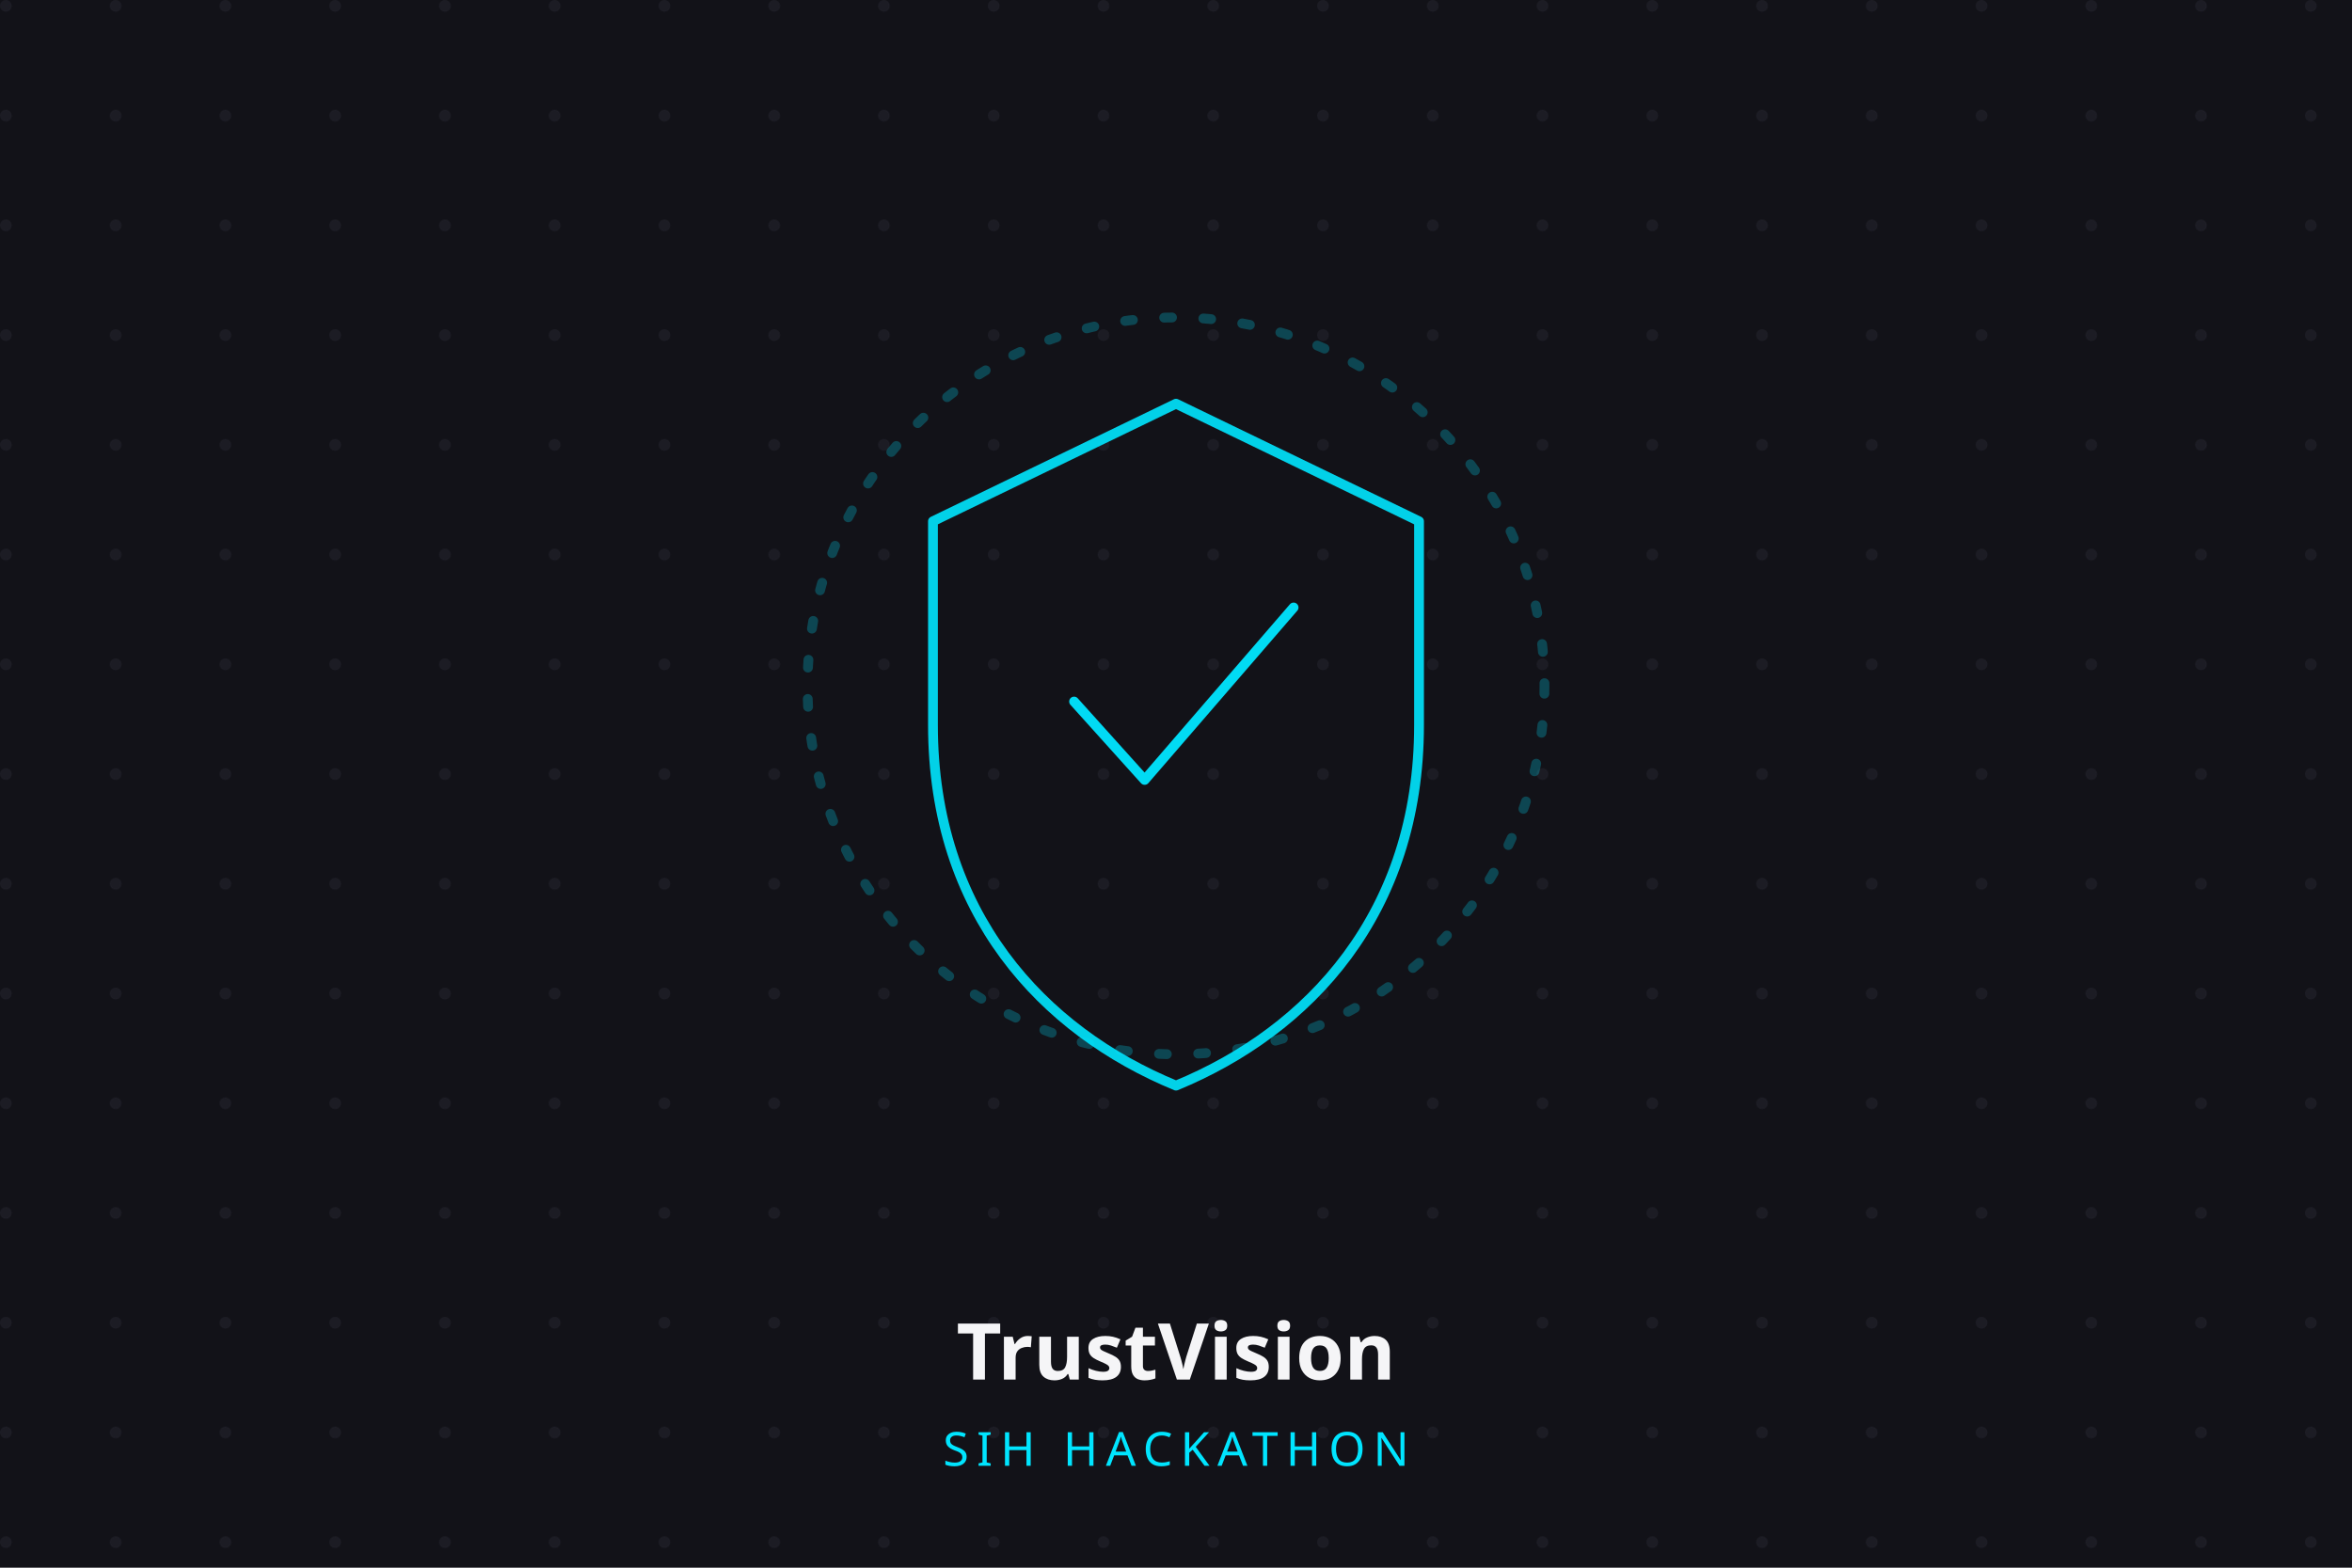
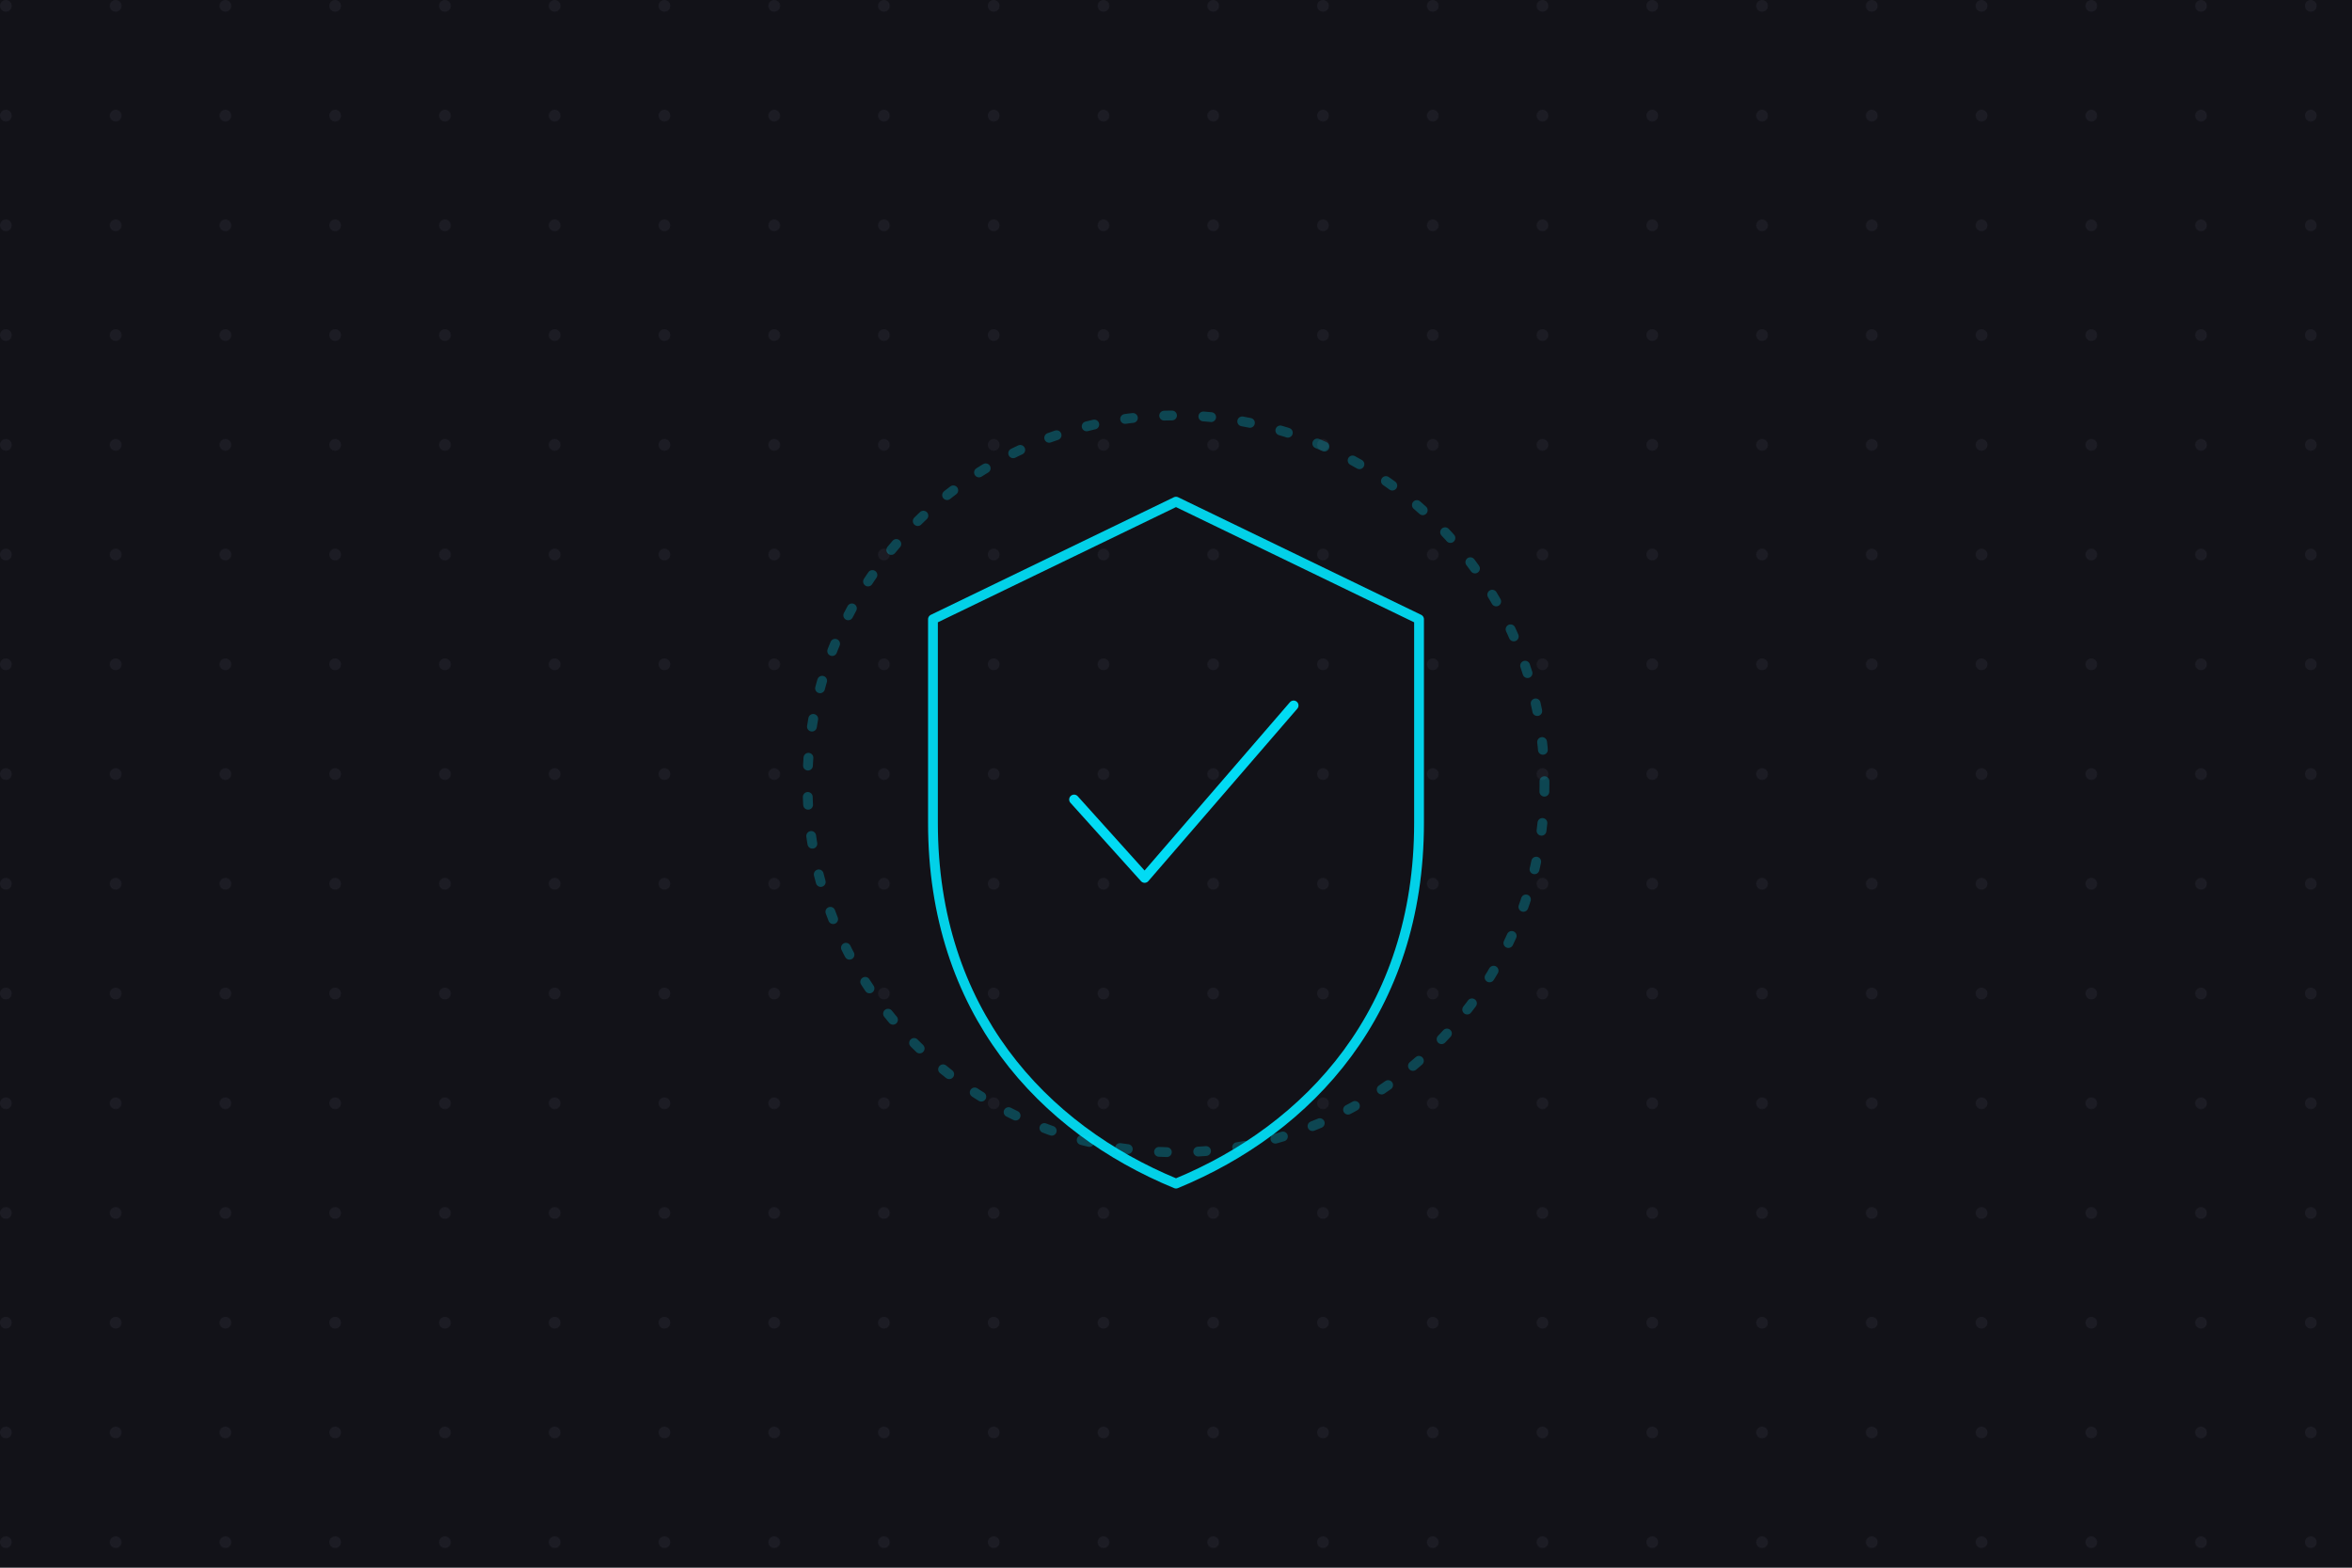
<svg xmlns="http://www.w3.org/2000/svg" width="600" height="400" viewBox="0 0 600 400">
  <defs>
    <pattern id="dots-tv" width="28" height="28" patternUnits="userSpaceOnUse">
      <circle cx="1.5" cy="1.5" r="1.5" fill="#1c1c24" />
    </pattern>
  </defs>
  <rect width="600" height="400" fill="#121218" />
  <rect width="600" height="400" fill="url(#dots-tv)" />
-   <g transform="translate(300,175)" fill="none" stroke="#00E5FF" stroke-width="2.5" stroke-linejoin="round" stroke-linecap="round">
+   <g transform="translate(300,200)" fill="none" stroke="#00E5FF" stroke-width="2.5" stroke-linejoin="round" stroke-linecap="round">
    <path d="M0,-72 L62,-42 L62,10 C62,58 34,88 0,102 C-34,88 -62,58 -62,10 L-62,-42 Z" opacity="0.9" />
    <path d="M-26,4 L-8,24 L30,-20" opacity="0.95" />
    <circle cx="0" cy="0" r="94" stroke-opacity="0.25" stroke-dasharray="2 8" />
  </g>
-   <text x="300" y="352" fill="#F5F5F7" font-family="sans-serif" font-size="20" font-weight="700" text-anchor="middle">TrustVision</text>
-   <text x="300" y="374" fill="#00E5FF" font-family="sans-serif" font-size="12" letter-spacing="2" text-anchor="middle">SIH HACKATHON</text>
</svg>
